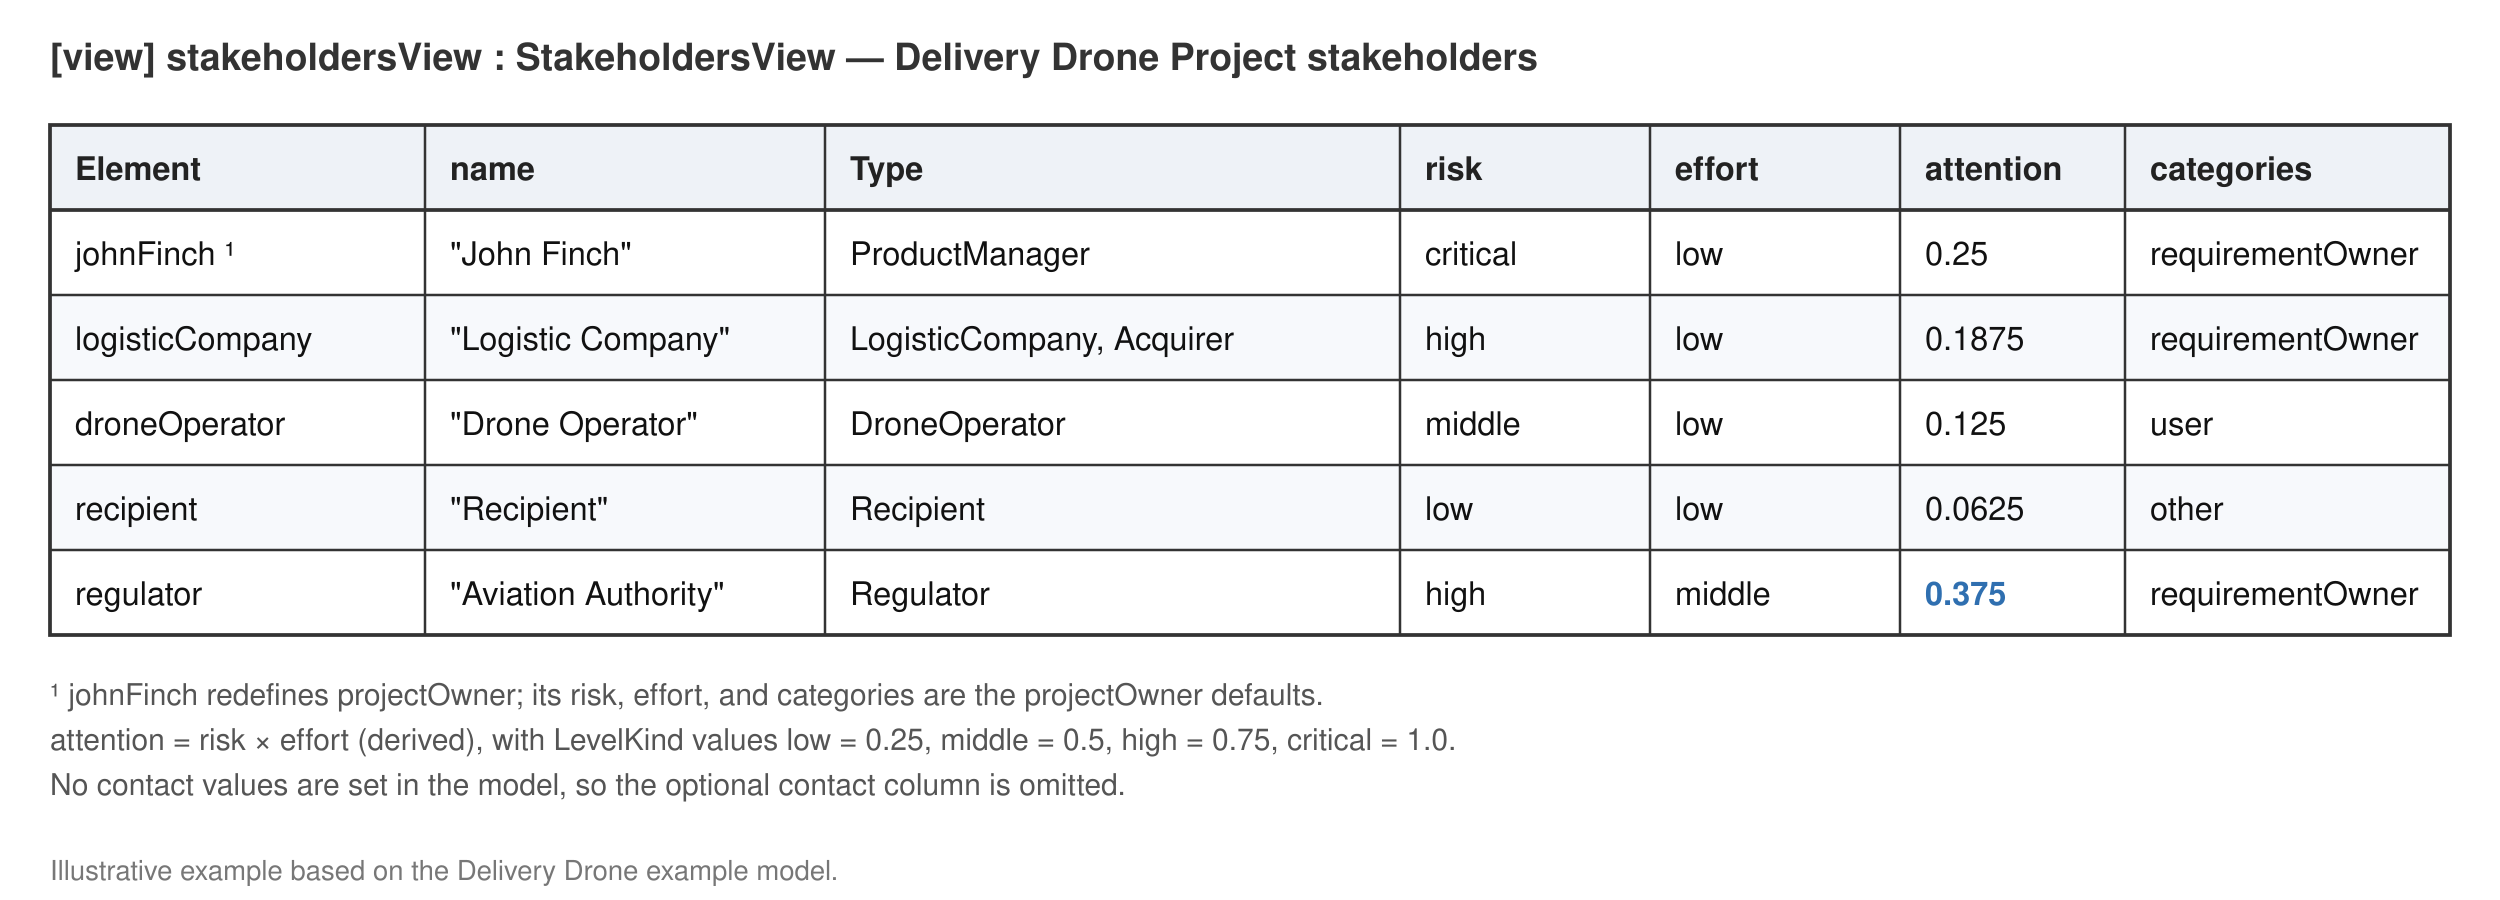
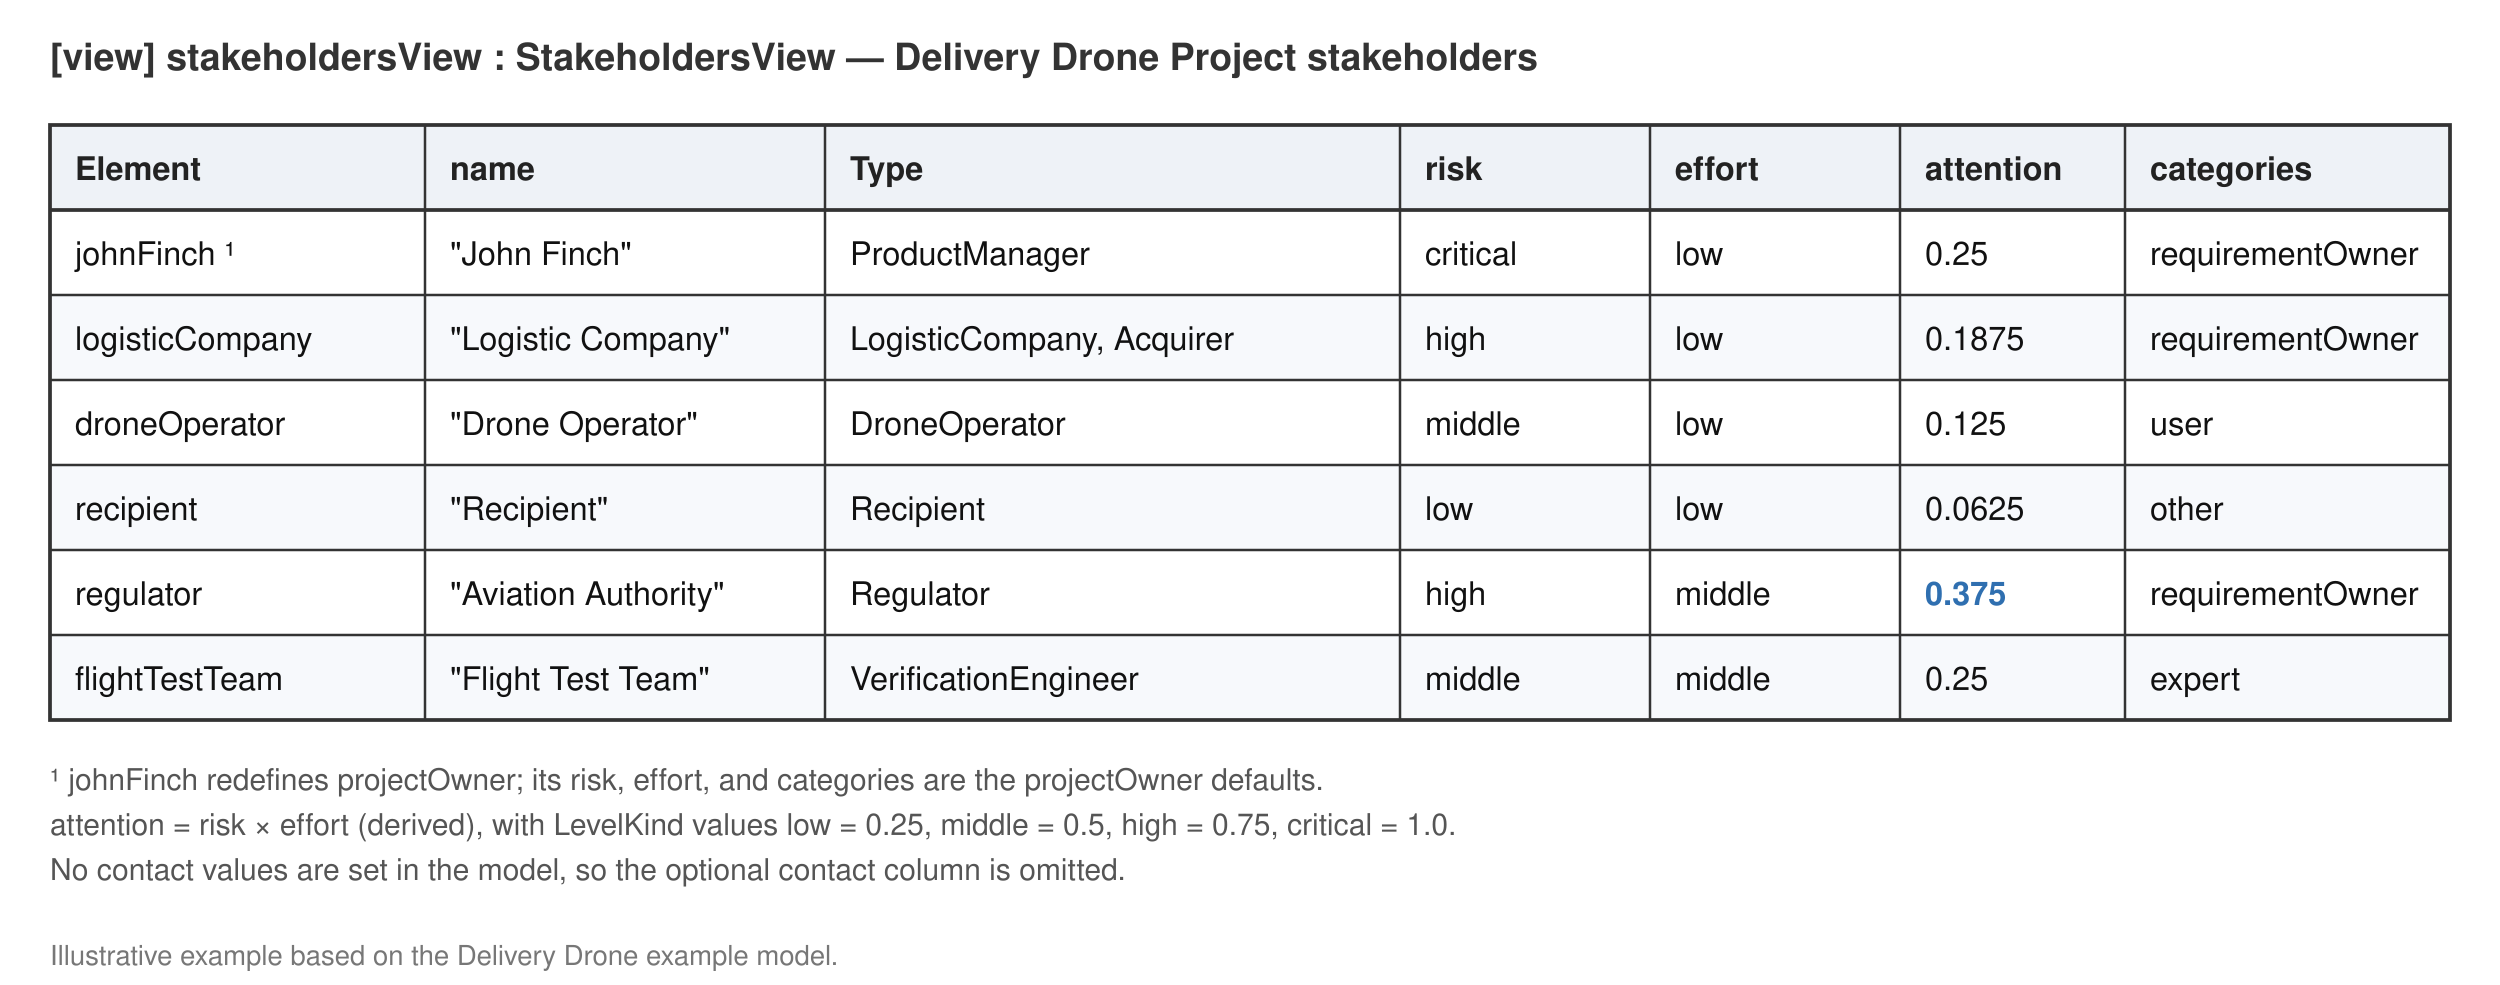
- <svg xmlns="http://www.w3.org/2000/svg" width="1000" height="360" viewBox="0 0 1000 360" font-family="Segoe UI, Helvetica, Arial, sans-serif">
-   <rect width="1000" height="360" fill="#ffffff" />
+ <svg xmlns="http://www.w3.org/2000/svg" width="1000" height="394" viewBox="0 0 1000 394" font-family="Segoe UI, Helvetica, Arial, sans-serif">
+   <rect width="1000" height="394" fill="#ffffff" />
  <text x="20" y="28" font-size="15" font-weight="600" fill="#333">[view] stakeholdersView : StakeholdersView — Delivery Drone Project stakeholders</text>
  <rect x="20" y="50" width="960" height="34" fill="#eef2f7" />
  <rect x="20" y="118" width="960" height="34" fill="#f7f9fc" />
  <rect x="20" y="186" width="960" height="34" fill="#f7f9fc" />
+   <rect x="20" y="254" width="960" height="34" fill="#f7f9fc" />
  <g stroke="#333" stroke-width="1.5" fill="none">
-     <rect x="20" y="50" width="960" height="204" />
+     <rect x="20" y="50" width="960" height="238" />
    <line x1="20" y1="84" x2="980" y2="84" />
  </g>
  <g stroke="#333" stroke-width="1" fill="none">
    <line x1="20" y1="118" x2="980" y2="118" />
    <line x1="20" y1="152" x2="980" y2="152" />
    <line x1="20" y1="186" x2="980" y2="186" />
    <line x1="20" y1="220" x2="980" y2="220" />
-     <line x1="170" y1="50" x2="170" y2="254" />
-     <line x1="330" y1="50" x2="330" y2="254" />
-     <line x1="560" y1="50" x2="560" y2="254" />
-     <line x1="660" y1="50" x2="660" y2="254" />
-     <line x1="760" y1="50" x2="760" y2="254" />
-     <line x1="850" y1="50" x2="850" y2="254" />
+     <line x1="20" y1="254" x2="980" y2="254" />
+     <line x1="170" y1="50" x2="170" y2="288" />
+     <line x1="330" y1="50" x2="330" y2="288" />
+     <line x1="560" y1="50" x2="560" y2="288" />
+     <line x1="660" y1="50" x2="660" y2="288" />
+     <line x1="760" y1="50" x2="760" y2="288" />
+     <line x1="850" y1="50" x2="850" y2="288" />
  </g>
  <g font-size="13" font-weight="600" fill="#222">
    <text x="30" y="72">Element</text>
    <text x="180" y="72">name</text>
    <text x="340" y="72">Type</text>
    <text x="570" y="72">risk</text>
    <text x="670" y="72">effort</text>
    <text x="770" y="72">attention</text>
    <text x="860" y="72">categories</text>
  </g>
  <g font-size="13" fill="#111">
    <text x="30" y="106">johnFinch ¹</text>
    <text x="180" y="106">"John Finch"</text>
    <text x="340" y="106">ProductManager</text>
    <text x="570" y="106">critical</text>
    <text x="670" y="106">low</text>
    <text x="770" y="106">0.25</text>
    <text x="860" y="106">requirementOwner</text>
    <text x="30" y="140">logisticCompany</text>
    <text x="180" y="140">"Logistic Company"</text>
    <text x="340" y="140">LogisticCompany, Acquirer</text>
    <text x="570" y="140">high</text>
    <text x="670" y="140">low</text>
    <text x="770" y="140">0.1875</text>
    <text x="860" y="140">requirementOwner</text>
    <text x="30" y="174">droneOperator</text>
    <text x="180" y="174">"Drone Operator"</text>
    <text x="340" y="174">DroneOperator</text>
    <text x="570" y="174">middle</text>
    <text x="670" y="174">low</text>
    <text x="770" y="174">0.125</text>
    <text x="860" y="174">user</text>
    <text x="30" y="208">recipient</text>
    <text x="180" y="208">"Recipient"</text>
    <text x="340" y="208">Recipient</text>
    <text x="570" y="208">low</text>
    <text x="670" y="208">low</text>
    <text x="770" y="208">0.0625</text>
    <text x="860" y="208">other</text>
    <text x="30" y="242">regulator</text>
    <text x="180" y="242">"Aviation Authority"</text>
    <text x="340" y="242">Regulator</text>
    <text x="570" y="242">high</text>
    <text x="670" y="242">middle</text>
    <text x="770" y="242" font-weight="600" fill="#2f6fb0">0.375</text>
    <text x="860" y="242">requirementOwner</text>
+     <text x="30" y="276">flightTestTeam</text>
+     <text x="180" y="276">"Flight Test Team"</text>
+     <text x="340" y="276">VerificationEngineer</text>
+     <text x="570" y="276">middle</text>
+     <text x="670" y="276">middle</text>
+     <text x="770" y="276">0.25</text>
+     <text x="860" y="276">expert</text>
  </g>
  <g font-size="12" fill="#555">
-     <text x="20" y="282">¹ johnFinch redefines projectOwner; its risk, effort, and categories are the projectOwner defaults.</text>
-     <text x="20" y="300">attention = risk × effort (derived), with LevelKind values low = 0.25, middle = 0.5, high = 0.75, critical = 1.0.</text>
-     <text x="20" y="318">No contact values are set in the model, so the optional contact column is omitted.</text>
+     <text x="20" y="316">¹ johnFinch redefines projectOwner; its risk, effort, and categories are the projectOwner defaults.</text>
+     <text x="20" y="334">attention = risk × effort (derived), with LevelKind values low = 0.25, middle = 0.5, high = 0.75, critical = 1.0.</text>
+     <text x="20" y="352">No contact values are set in the model, so the optional contact column is omitted.</text>
  </g>
-   <text x="20" y="352" font-size="11" fill="#777">Illustrative example based on the Delivery Drone example model.</text>
+   <text x="20" y="386" font-size="11" fill="#777">Illustrative example based on the Delivery Drone example model.</text>
</svg>
